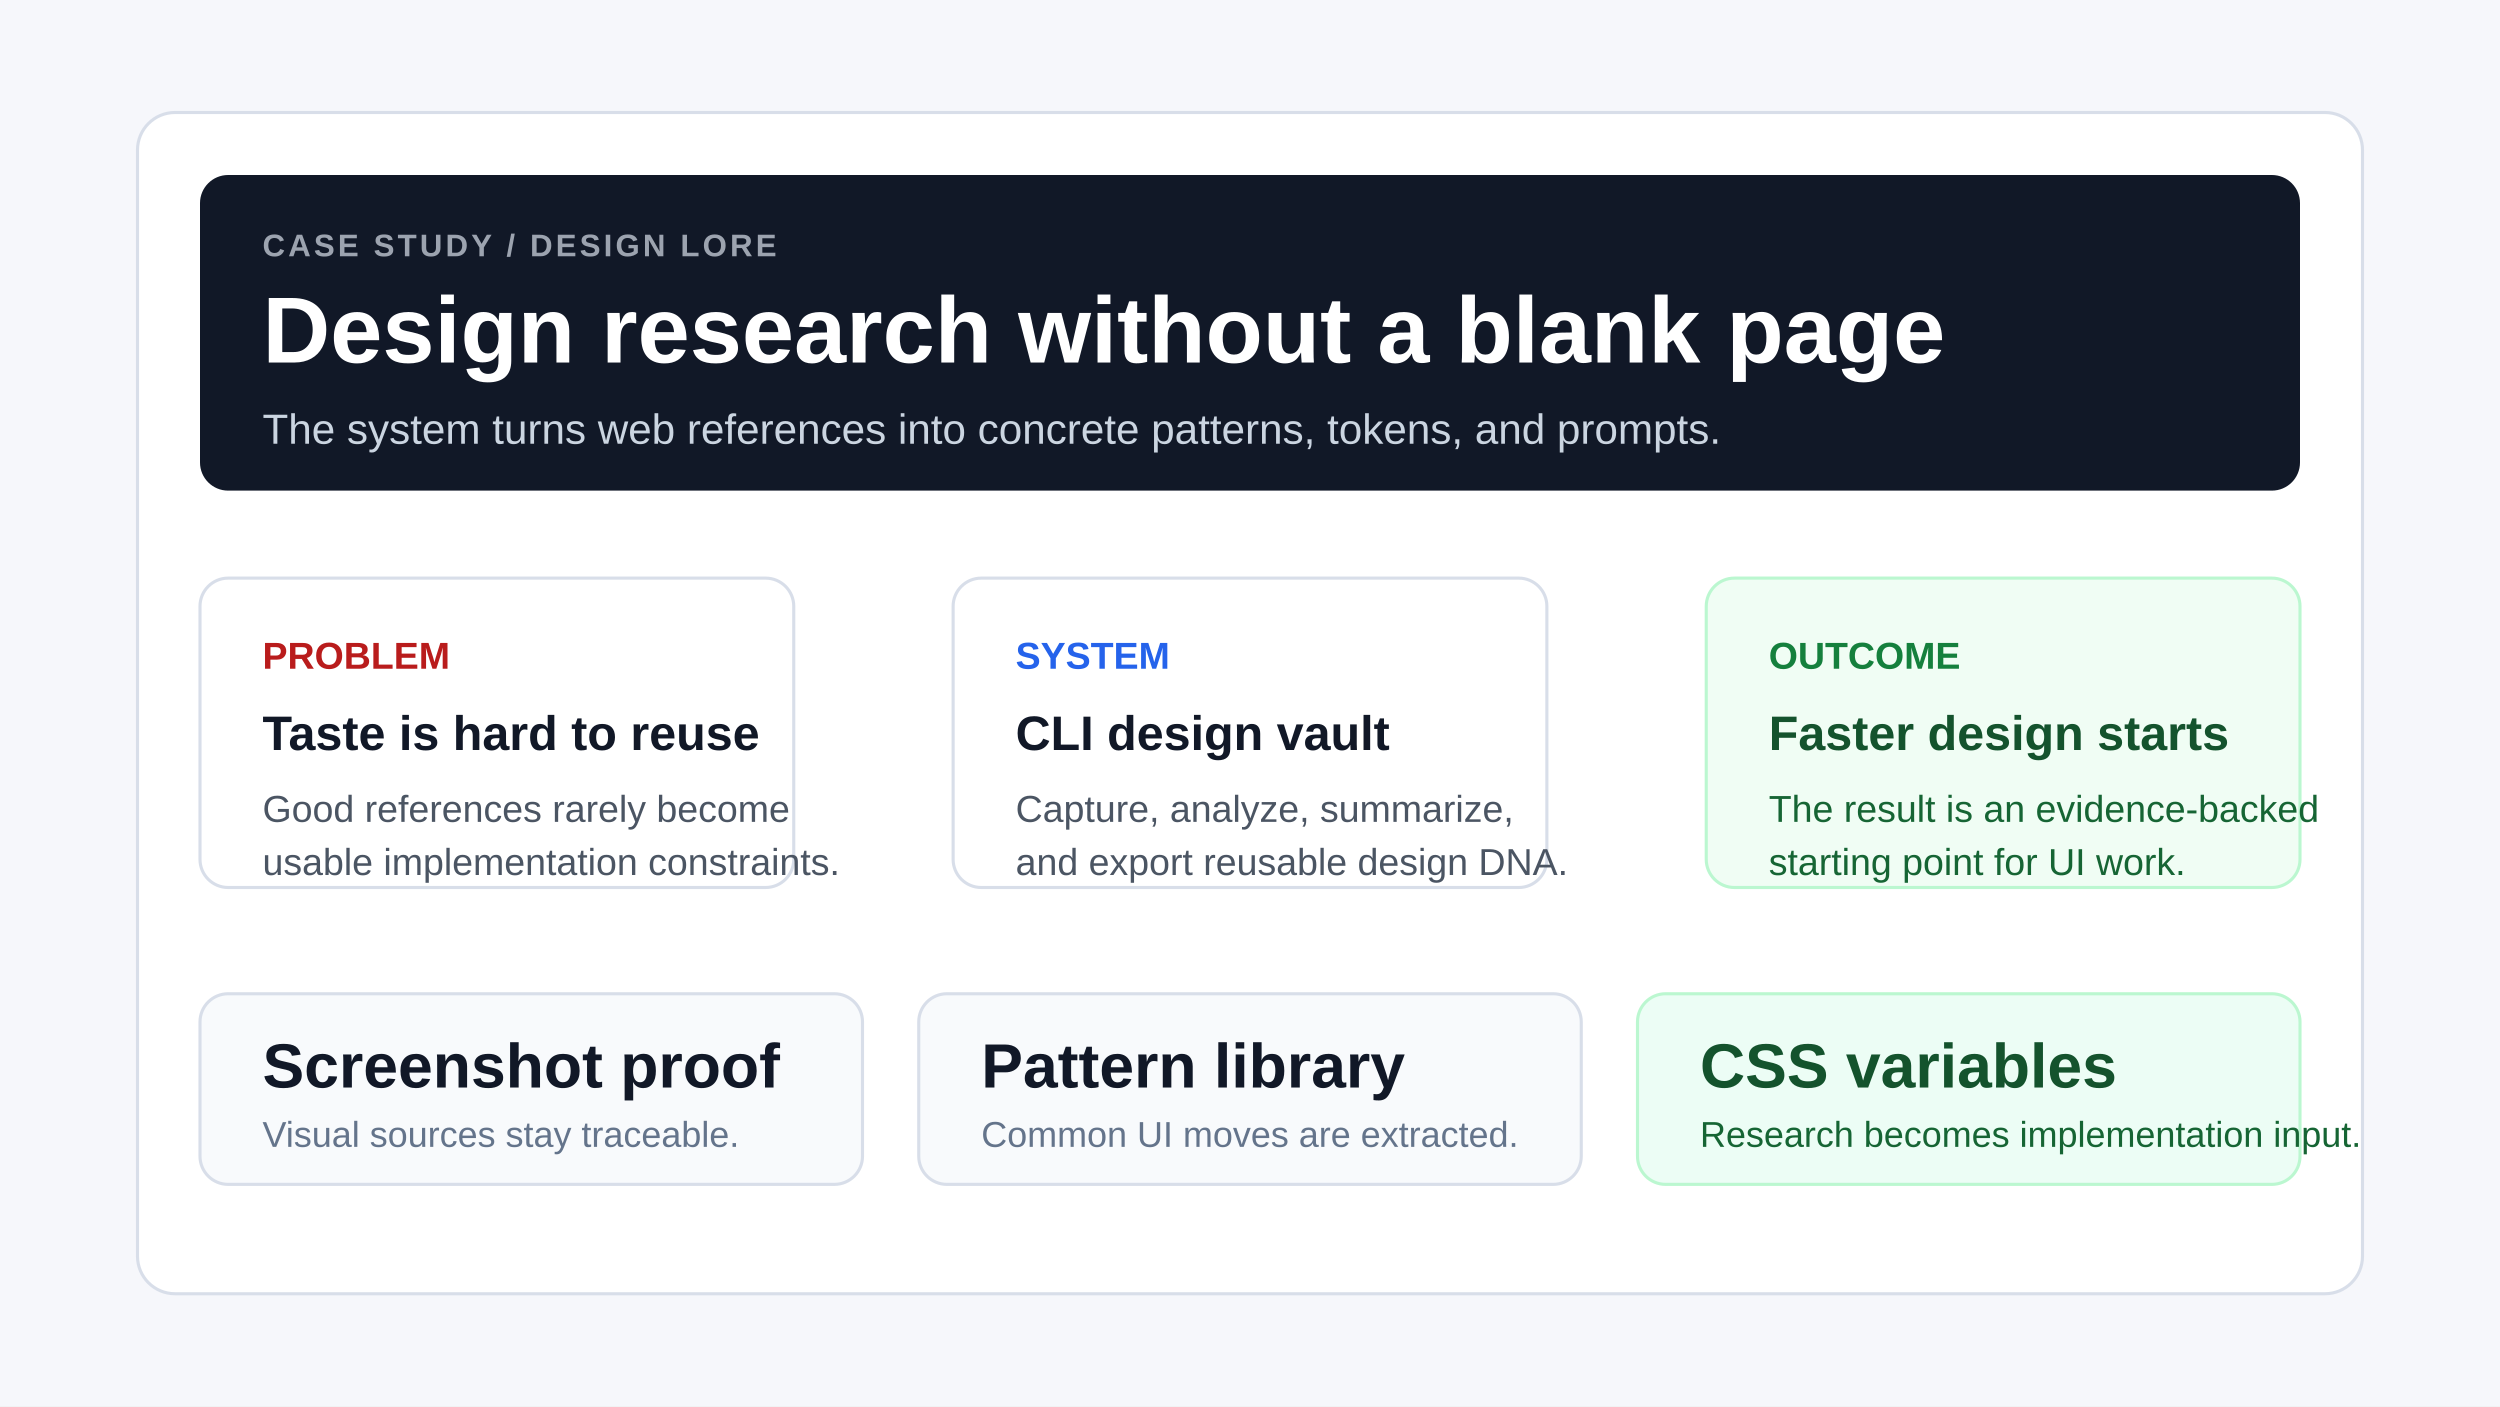
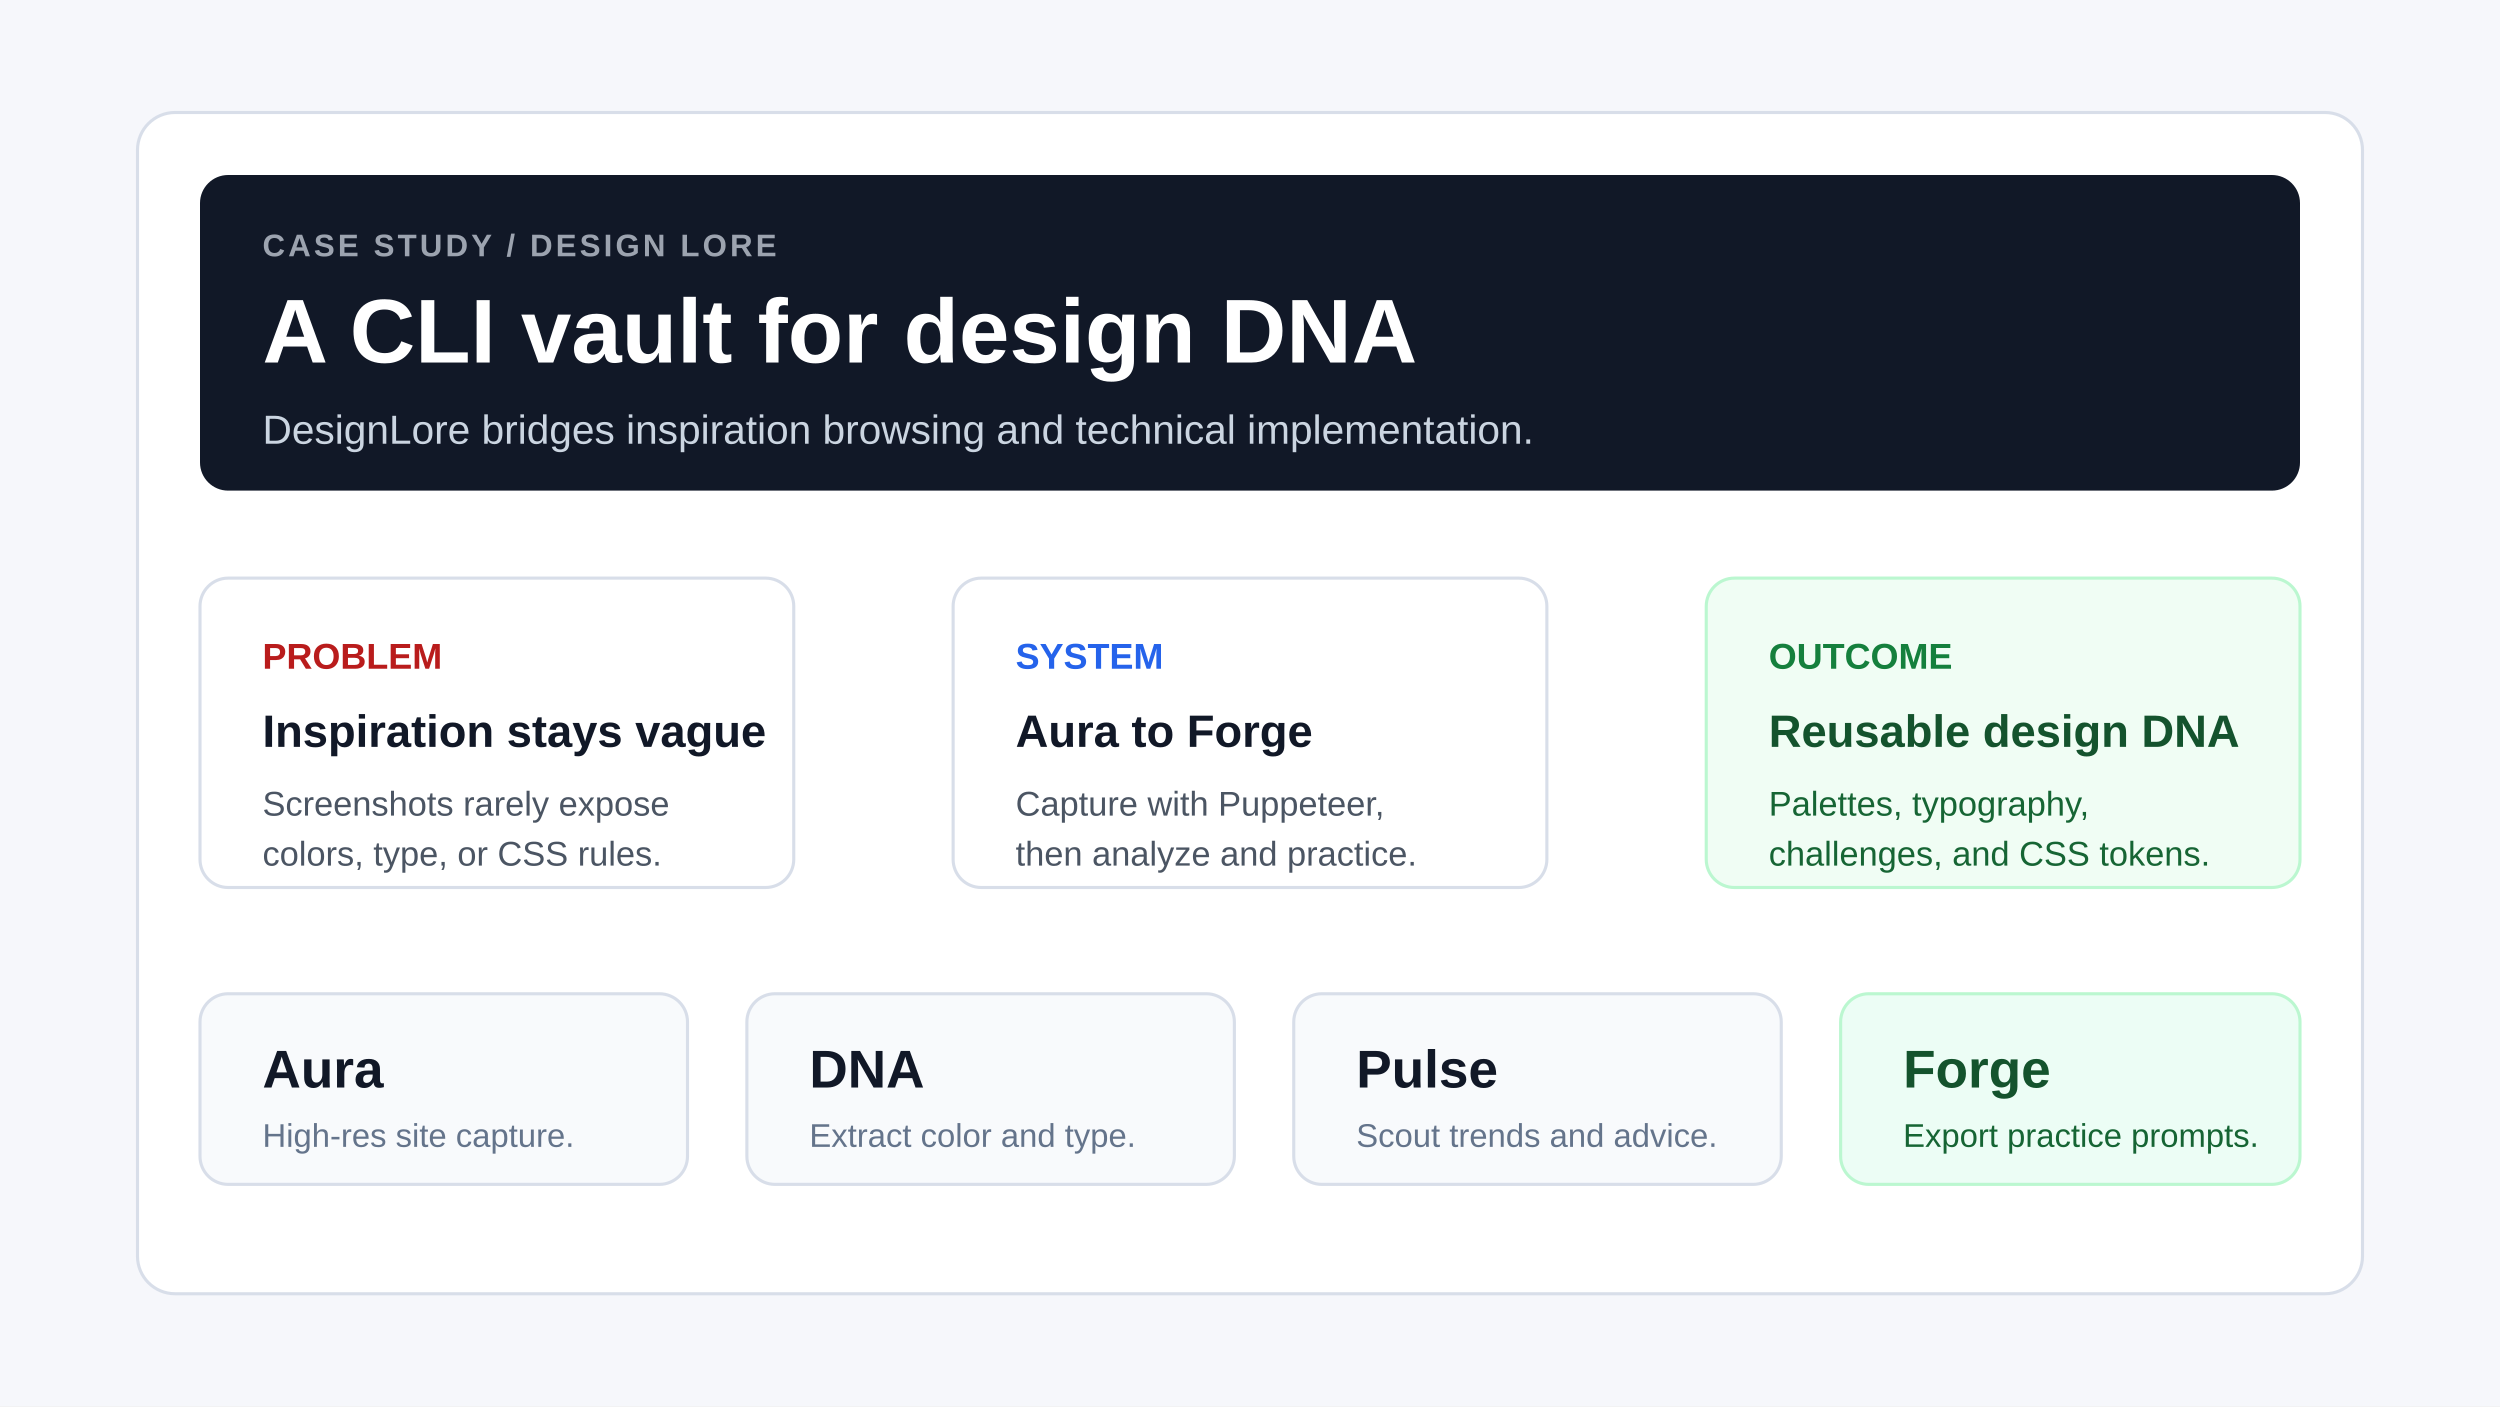
<svg xmlns="http://www.w3.org/2000/svg" width="1600" height="900" viewBox="0 0 1600 900" fill="none">
  <rect width="1600" height="900" fill="#F6F7FB" />
  <rect x="88" y="72" width="1424" height="756" rx="24" fill="#FFFFFF" stroke="#D8DEE9" stroke-width="2" />
  <rect x="128" y="112" width="1344" height="202" rx="18" fill="#111827" />
  <text x="168" y="164" fill="#9CA3AF" font-family="Arial, Helvetica, sans-serif" font-size="20" font-weight="700" letter-spacing="2">CASE STUDY / DESIGN LORE</text>
-   <text x="168" y="232" fill="#FFFFFF" font-family="Arial, Helvetica, sans-serif" font-size="60" font-weight="800">Design research without a blank page</text>
-   <text x="168" y="284" fill="#CBD5E1" font-family="Arial, Helvetica, sans-serif" font-size="27">The system turns web references into concrete patterns, tokens, and prompts.</text>
+   <text x="168" y="232" fill="#FFFFFF" font-family="Arial, Helvetica, sans-serif" font-size="58" font-weight="800">A CLI vault for design DNA</text>
+   <text x="168" y="284" fill="#CBD5E1" font-family="Arial, Helvetica, sans-serif" font-size="26">DesignLore bridges inspiration browsing and technical implementation.</text>
  <rect x="128" y="370" width="380" height="198" rx="18" fill="#FFFFFF" stroke="#D8DEE9" stroke-width="2" />
-   <text x="168" y="428" fill="#B91C1C" font-family="Arial, Helvetica, sans-serif" font-size="24" font-weight="800">PROBLEM</text>
-   <text x="168" y="480" fill="#111827" font-family="Arial, Helvetica, sans-serif" font-size="31" font-weight="800">Taste is hard to reuse</text>
-   <text x="168" y="526" fill="#4B5563" font-family="Arial, Helvetica, sans-serif" font-size="24">Good references rarely become</text>
-   <text x="168" y="560" fill="#4B5563" font-family="Arial, Helvetica, sans-serif" font-size="24">usable implementation constraints.</text>
+   <text x="168" y="428" fill="#B91C1C" font-family="Arial, Helvetica, sans-serif" font-size="23" font-weight="800">PROBLEM</text>
+   <text x="168" y="478" fill="#111827" font-family="Arial, Helvetica, sans-serif" font-size="29" font-weight="800">Inspiration stays vague</text>
+   <text x="168" y="522" fill="#4B5563" font-family="Arial, Helvetica, sans-serif" font-size="22">Screenshots rarely expose</text>
+   <text x="168" y="554" fill="#4B5563" font-family="Arial, Helvetica, sans-serif" font-size="22">colors, type, or CSS rules.</text>
  <rect x="610" y="370" width="380" height="198" rx="18" fill="#FFFFFF" stroke="#D8DEE9" stroke-width="2" />
-   <text x="650" y="428" fill="#2563EB" font-family="Arial, Helvetica, sans-serif" font-size="24" font-weight="800">SYSTEM</text>
-   <text x="650" y="480" fill="#111827" font-family="Arial, Helvetica, sans-serif" font-size="31" font-weight="800">CLI design vault</text>
-   <text x="650" y="526" fill="#4B5563" font-family="Arial, Helvetica, sans-serif" font-size="24">Capture, analyze, summarize,</text>
-   <text x="650" y="560" fill="#4B5563" font-family="Arial, Helvetica, sans-serif" font-size="24">and export reusable design DNA.</text>
+   <text x="650" y="428" fill="#2563EB" font-family="Arial, Helvetica, sans-serif" font-size="23" font-weight="800">SYSTEM</text>
+   <text x="650" y="478" fill="#111827" font-family="Arial, Helvetica, sans-serif" font-size="29" font-weight="800">Aura to Forge</text>
+   <text x="650" y="522" fill="#4B5563" font-family="Arial, Helvetica, sans-serif" font-size="22">Capture with Puppeteer,</text>
+   <text x="650" y="554" fill="#4B5563" font-family="Arial, Helvetica, sans-serif" font-size="22">then analyze and practice.</text>
  <rect x="1092" y="370" width="380" height="198" rx="18" fill="#F0FDF4" stroke="#BBF7D0" stroke-width="2" />
-   <text x="1132" y="428" fill="#15803D" font-family="Arial, Helvetica, sans-serif" font-size="24" font-weight="800">OUTCOME</text>
-   <text x="1132" y="480" fill="#14532D" font-family="Arial, Helvetica, sans-serif" font-size="31" font-weight="800">Faster design starts</text>
-   <text x="1132" y="526" fill="#166534" font-family="Arial, Helvetica, sans-serif" font-size="24">The result is an evidence-backed</text>
-   <text x="1132" y="560" fill="#166534" font-family="Arial, Helvetica, sans-serif" font-size="24">starting point for UI work.</text>
-   <rect x="128" y="636" width="424" height="122" rx="18" fill="#F8FAFC" stroke="#D8DEE9" stroke-width="2" />
-   <text x="168" y="696" fill="#111827" font-family="Arial, Helvetica, sans-serif" font-size="40" font-weight="800">Screenshot proof</text>
-   <text x="168" y="734" fill="#64748B" font-family="Arial, Helvetica, sans-serif" font-size="23">Visual sources stay traceable.</text>
-   <rect x="588" y="636" width="424" height="122" rx="18" fill="#F8FAFC" stroke="#D8DEE9" stroke-width="2" />
-   <text x="628" y="696" fill="#111827" font-family="Arial, Helvetica, sans-serif" font-size="40" font-weight="800">Pattern library</text>
-   <text x="628" y="734" fill="#64748B" font-family="Arial, Helvetica, sans-serif" font-size="23">Common UI moves are extracted.</text>
-   <rect x="1048" y="636" width="424" height="122" rx="18" fill="#ECFDF5" stroke="#BBF7D0" stroke-width="2" />
-   <text x="1088" y="696" fill="#14532D" font-family="Arial, Helvetica, sans-serif" font-size="40" font-weight="800">CSS variables</text>
-   <text x="1088" y="734" fill="#166534" font-family="Arial, Helvetica, sans-serif" font-size="23">Research becomes implementation input.</text>
+   <text x="1132" y="428" fill="#15803D" font-family="Arial, Helvetica, sans-serif" font-size="23" font-weight="800">OUTCOME</text>
+   <text x="1132" y="478" fill="#14532D" font-family="Arial, Helvetica, sans-serif" font-size="29" font-weight="800">Reusable design DNA</text>
+   <text x="1132" y="522" fill="#166534" font-family="Arial, Helvetica, sans-serif" font-size="22">Palettes, typography,</text>
+   <text x="1132" y="554" fill="#166534" font-family="Arial, Helvetica, sans-serif" font-size="22">challenges, and CSS tokens.</text>
+   <rect x="128" y="636" width="312" height="122" rx="18" fill="#F8FAFC" stroke="#D8DEE9" stroke-width="2" />
+   <text x="168" y="696" fill="#111827" font-family="Arial, Helvetica, sans-serif" font-size="34" font-weight="800">Aura</text>
+   <text x="168" y="734" fill="#64748B" font-family="Arial, Helvetica, sans-serif" font-size="21">High-res site capture.</text>
+   <rect x="478" y="636" width="312" height="122" rx="18" fill="#F8FAFC" stroke="#D8DEE9" stroke-width="2" />
+   <text x="518" y="696" fill="#111827" font-family="Arial, Helvetica, sans-serif" font-size="34" font-weight="800">DNA</text>
+   <text x="518" y="734" fill="#64748B" font-family="Arial, Helvetica, sans-serif" font-size="21">Extract color and type.</text>
+   <rect x="828" y="636" width="312" height="122" rx="18" fill="#F8FAFC" stroke="#D8DEE9" stroke-width="2" />
+   <text x="868" y="696" fill="#111827" font-family="Arial, Helvetica, sans-serif" font-size="34" font-weight="800">Pulse</text>
+   <text x="868" y="734" fill="#64748B" font-family="Arial, Helvetica, sans-serif" font-size="21">Scout trends and advice.</text>
+   <rect x="1178" y="636" width="294" height="122" rx="18" fill="#ECFDF5" stroke="#BBF7D0" stroke-width="2" />
+   <text x="1218" y="696" fill="#14532D" font-family="Arial, Helvetica, sans-serif" font-size="34" font-weight="800">Forge</text>
+   <text x="1218" y="734" fill="#166534" font-family="Arial, Helvetica, sans-serif" font-size="21">Export practice prompts.</text>
</svg>
